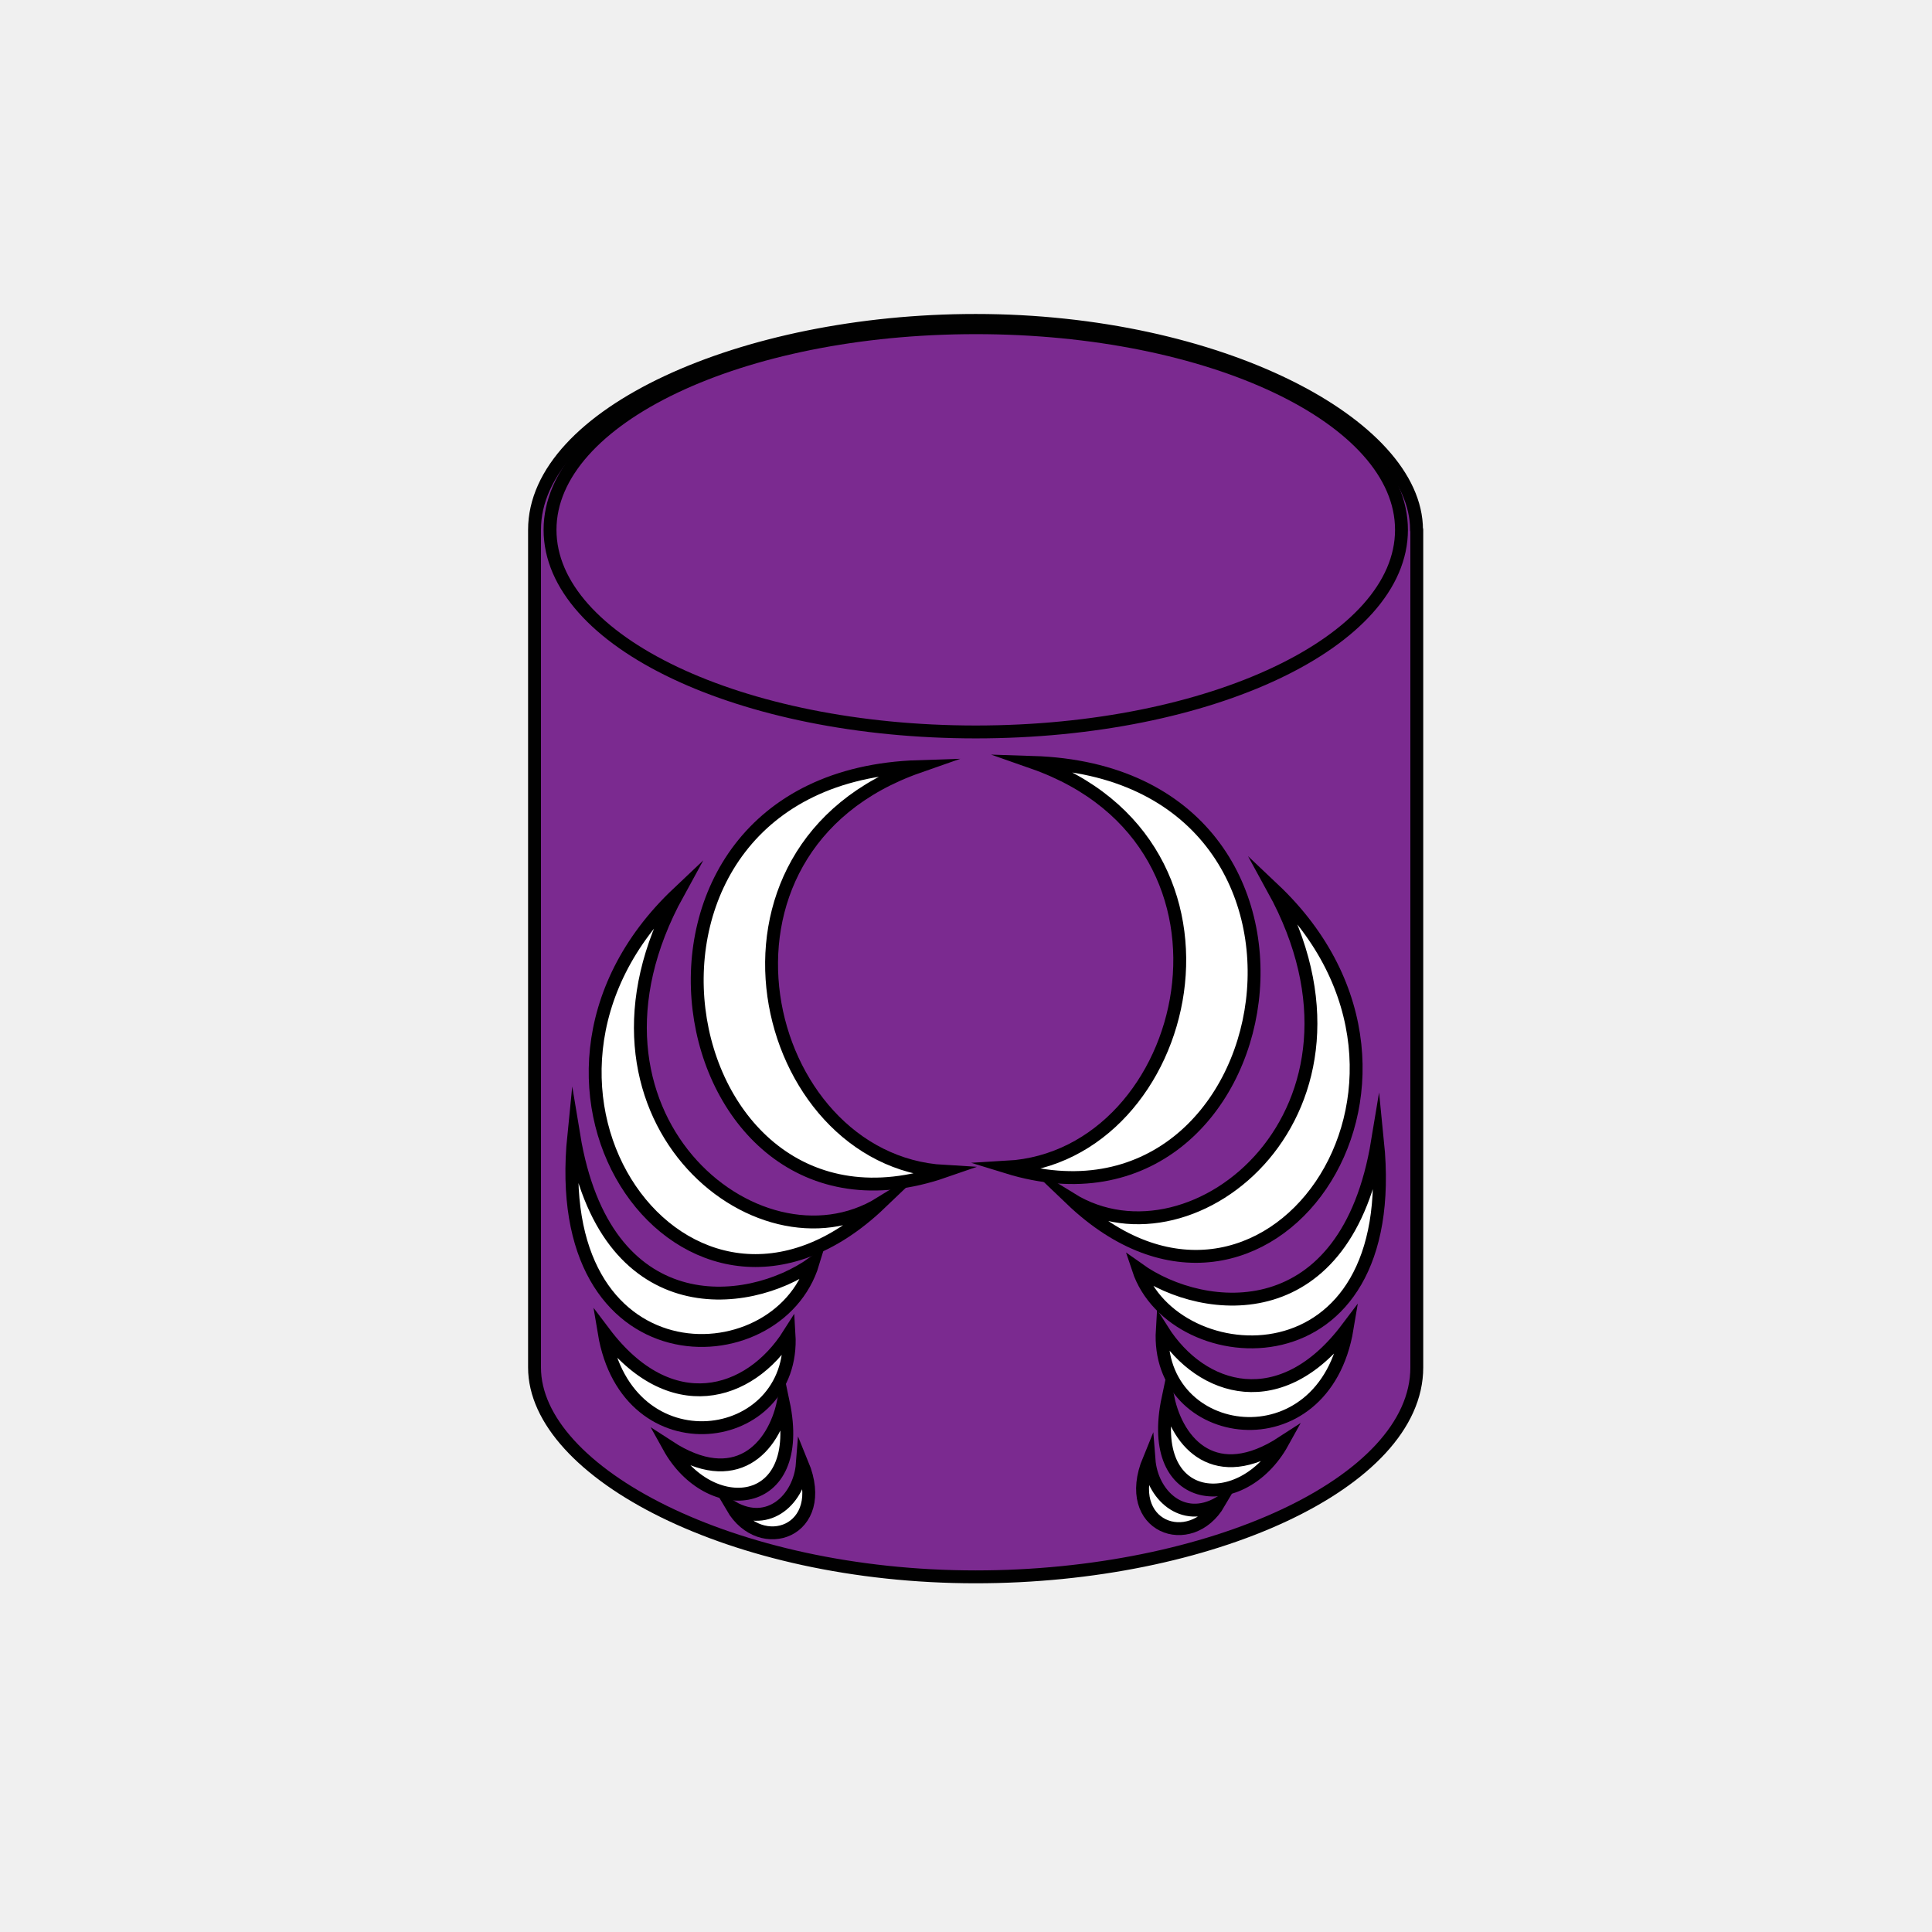
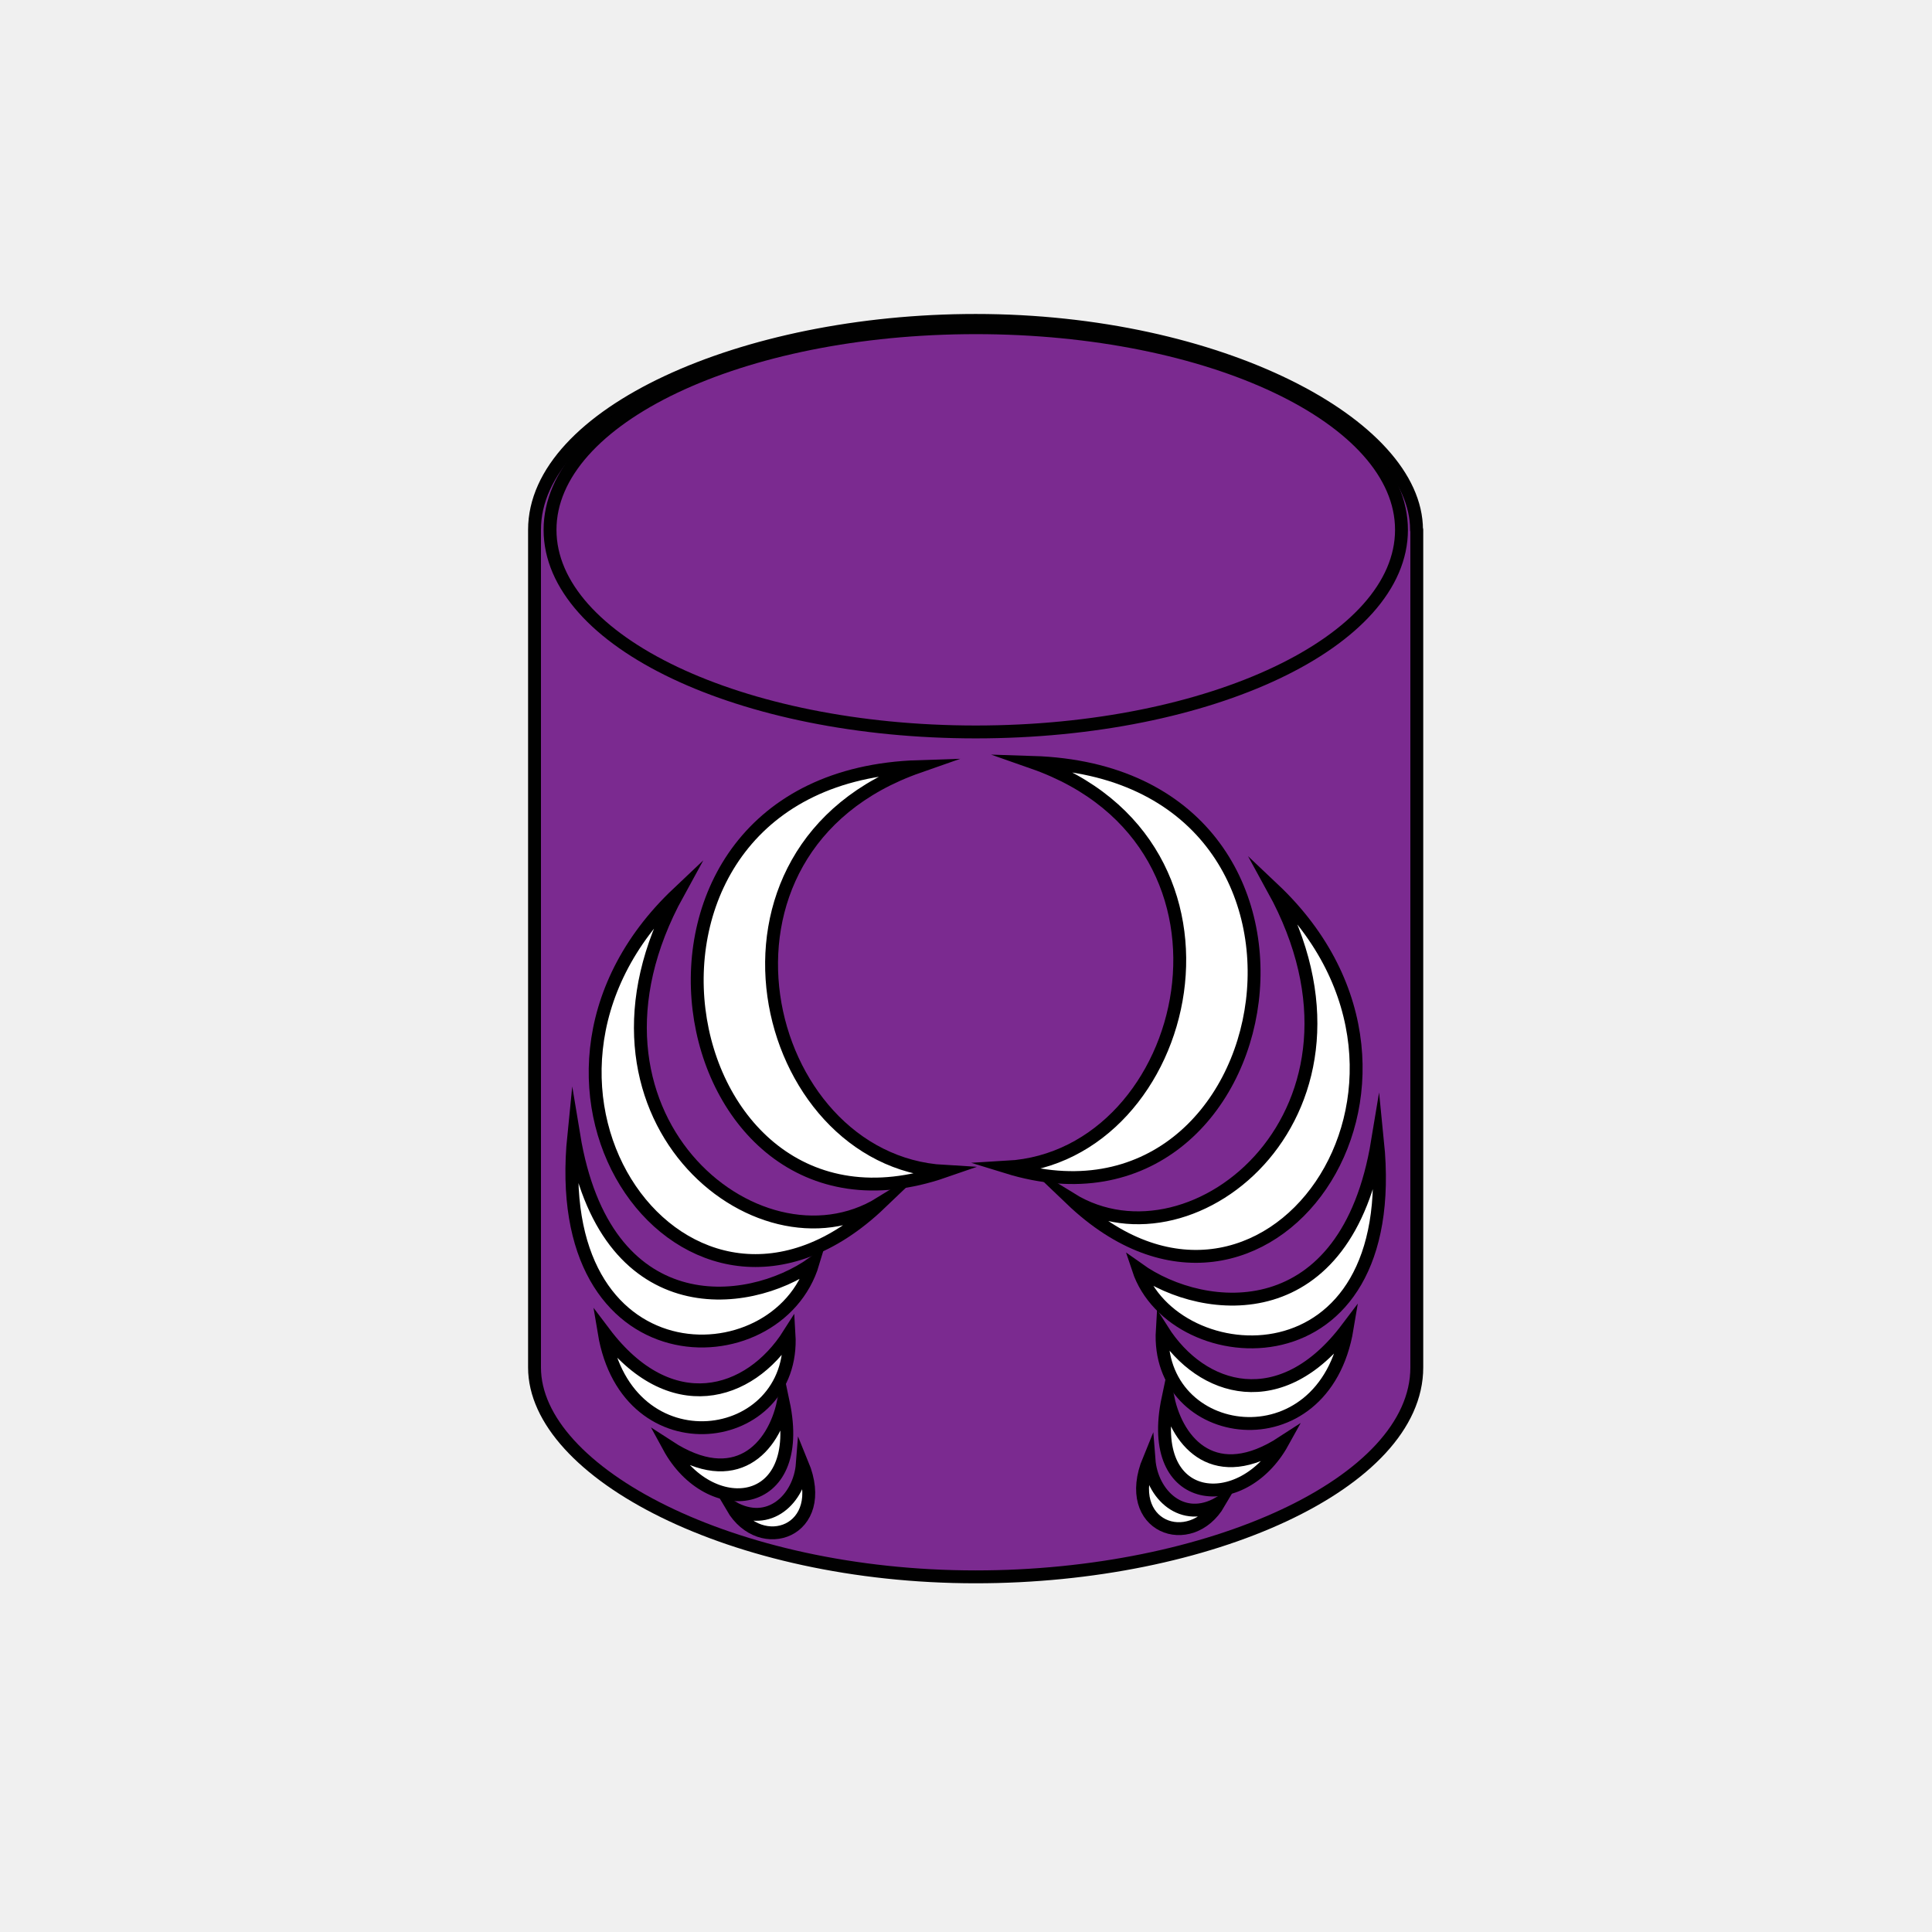
<svg xmlns="http://www.w3.org/2000/svg" width="150" height="150">
  <g>
    <g>
      <path fill="#7B2A90" stroke="#010101" stroke-linecap="round" stroke-linejoin="round" d="m75.75,24.877c-18.14,0 -34.25,7.284 -34.25,16.258v65.033c0,8.147 15.348,16.258 34.25,16.258c18.14,0 34.25,-7.284 34.25,-16.258v-65.033h-0.021c0,-8.147 -15.328,-16.258 -34.229,-16.258z" />
      <path fill="#7B2A90" stroke="#010101" stroke-linecap="round" stroke-linejoin="round" d="m108.811,41.135c0,8.667 -14.799,15.693 -33.054,15.693c-18.254,0 -33.052,-7.026 -33.052,-15.693c0,-8.667 14.798,-15.692 33.052,-15.692c18.255,-0.001 33.054,7.025 33.054,15.692z" />
    </g>
    <g>
      <g>
-         <path fill="#FFFFFF" stroke="#000000" stroke-miterlimit="10" d="m44.548,88.144c2.416,14.643 13.44,13.578 18.571,9.924c-2.736,9.071 -20.525,9.436 -18.571,-9.924z" />
+         <path fill="#FFFFFF" stroke="#000000" stroke-miterlimit="10" d="m44.548,88.144c2.416,14.643 13.44,13.578 18.571,9.924c-2.736,9.171 -20.525,9.436 -18.571,-9.924z" />
        <path fill="#FFFFFF" stroke="#000000" stroke-miterlimit="10" d="m46.907,103.464c5.121,6.788 11.291,4.957 14.353,0.116c0.531,8.739 -12.563,10.636 -14.353,-0.116z" />
-         <path fill="#FFFFFF" stroke="#000000" stroke-miterlimit="10" d="m51.923,112.319c5.183,3.373 8.134,0.116 8.891,-3.434c1.805,8.531 -5.783,9.046 -8.891,3.434z" />
+         <path fill="#FFFFFF" stroke="#000000" stroke-miterlimit="10" d="m51.923,112.319c5.183,3.373 8.134,0.116 8.891,-3.434c1.805,8.531 -5.783,9.146 -8.891,3.434z" />
        <path fill="#FFFFFF" stroke="#000000" stroke-miterlimit="10" d="m56.854,117.023c2.852,1.645 5.231,-0.669 5.439,-3.367c2.155,5.24 -3.218,7.16 -5.439,3.367z" />
        <path fill="#FFFFFF" stroke="#000000" stroke-miterlimit="10" d="m52.631,69.351c-9.396,17.102 6.124,29.965 15.714,24.075c-14.942,14.275 -31.549,-9.103 -15.714,-24.075z" />
        <path fill="#FFFFFF" stroke="#000000" stroke-miterlimit="10" d="m71.318,59.516c-18.235,6.384 -12.404,30.597 1.985,31.428c-21.801,7.548 -28.291,-30.59 -1.985,-31.428z" />
      </g>
      <g>
        <path fill="#FFFFFF" stroke="#000000" stroke-miterlimit="10" d="m88.381,98.537c5.131,3.654 16.155,4.718 18.571,-9.924c1.953,19.36 -15.835,18.149 -18.571,9.924z" />
        <path fill="#FFFFFF" stroke="#000000" stroke-miterlimit="10" d="m90.239,103.255c3.063,4.84 9.232,6.672 14.353,-0.116c-1.789,10.752 -14.883,8.855 -14.353,0.116z" />
        <path fill="#FFFFFF" stroke="#000000" stroke-miterlimit="10" d="m90.687,108.56c0.756,3.55 3.707,6.807 8.89,3.434c-3.108,5.612 -10.696,5.096 -8.89,-3.434z" />
        <path fill="#FFFFFF" stroke="#000000" stroke-miterlimit="10" d="m89.207,113.331c0.208,2.697 2.587,5.012 5.438,3.367c-2.22,3.793 -7.593,1.873 -5.438,-3.367z" />
        <path fill="#FFFFFF" stroke="#000000" stroke-miterlimit="10" d="m83.155,93.1c9.59,5.891 25.109,-6.973 15.714,-24.075c15.835,14.973 -0.772,38.35 -15.714,24.075z" />
        <path fill="#FFFFFF" stroke="#000000" stroke-miterlimit="10" d="m78.196,90.619c14.39,-0.831 20.221,-25.044 1.986,-31.428c26.305,0.837 19.817,38.148 -1.986,31.428z" />
      </g>
    </g>
  </g>
</svg>
